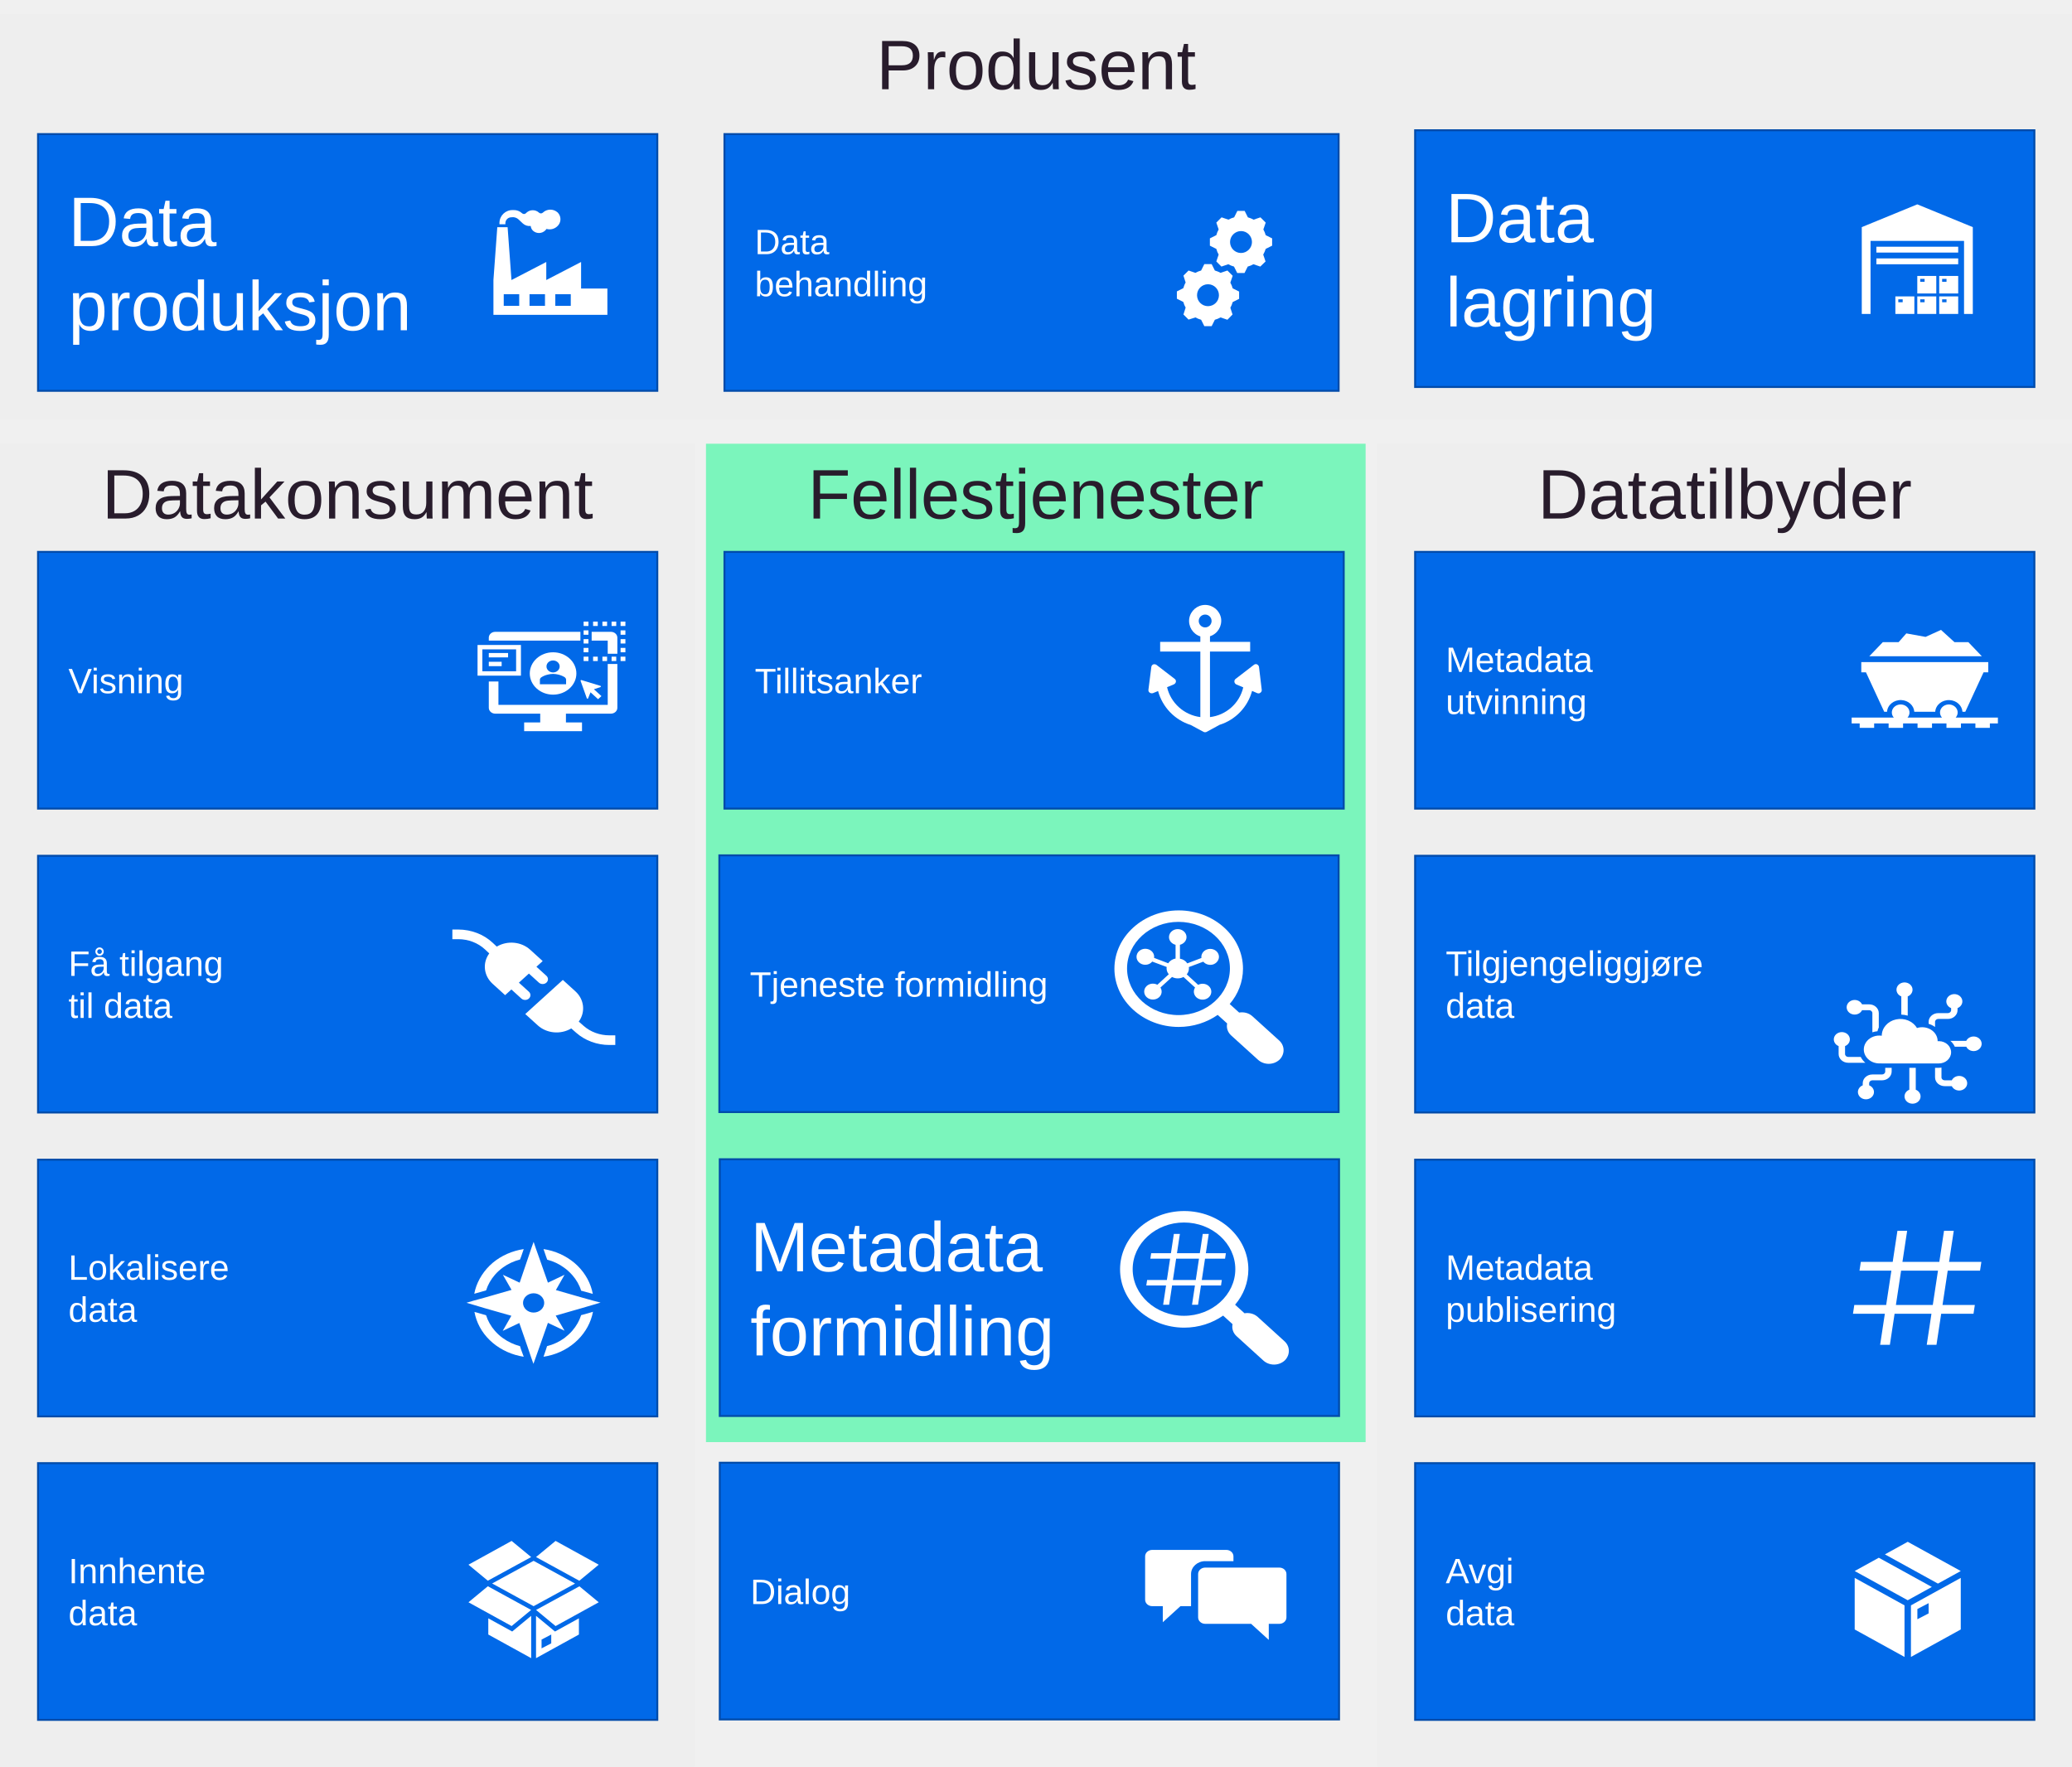
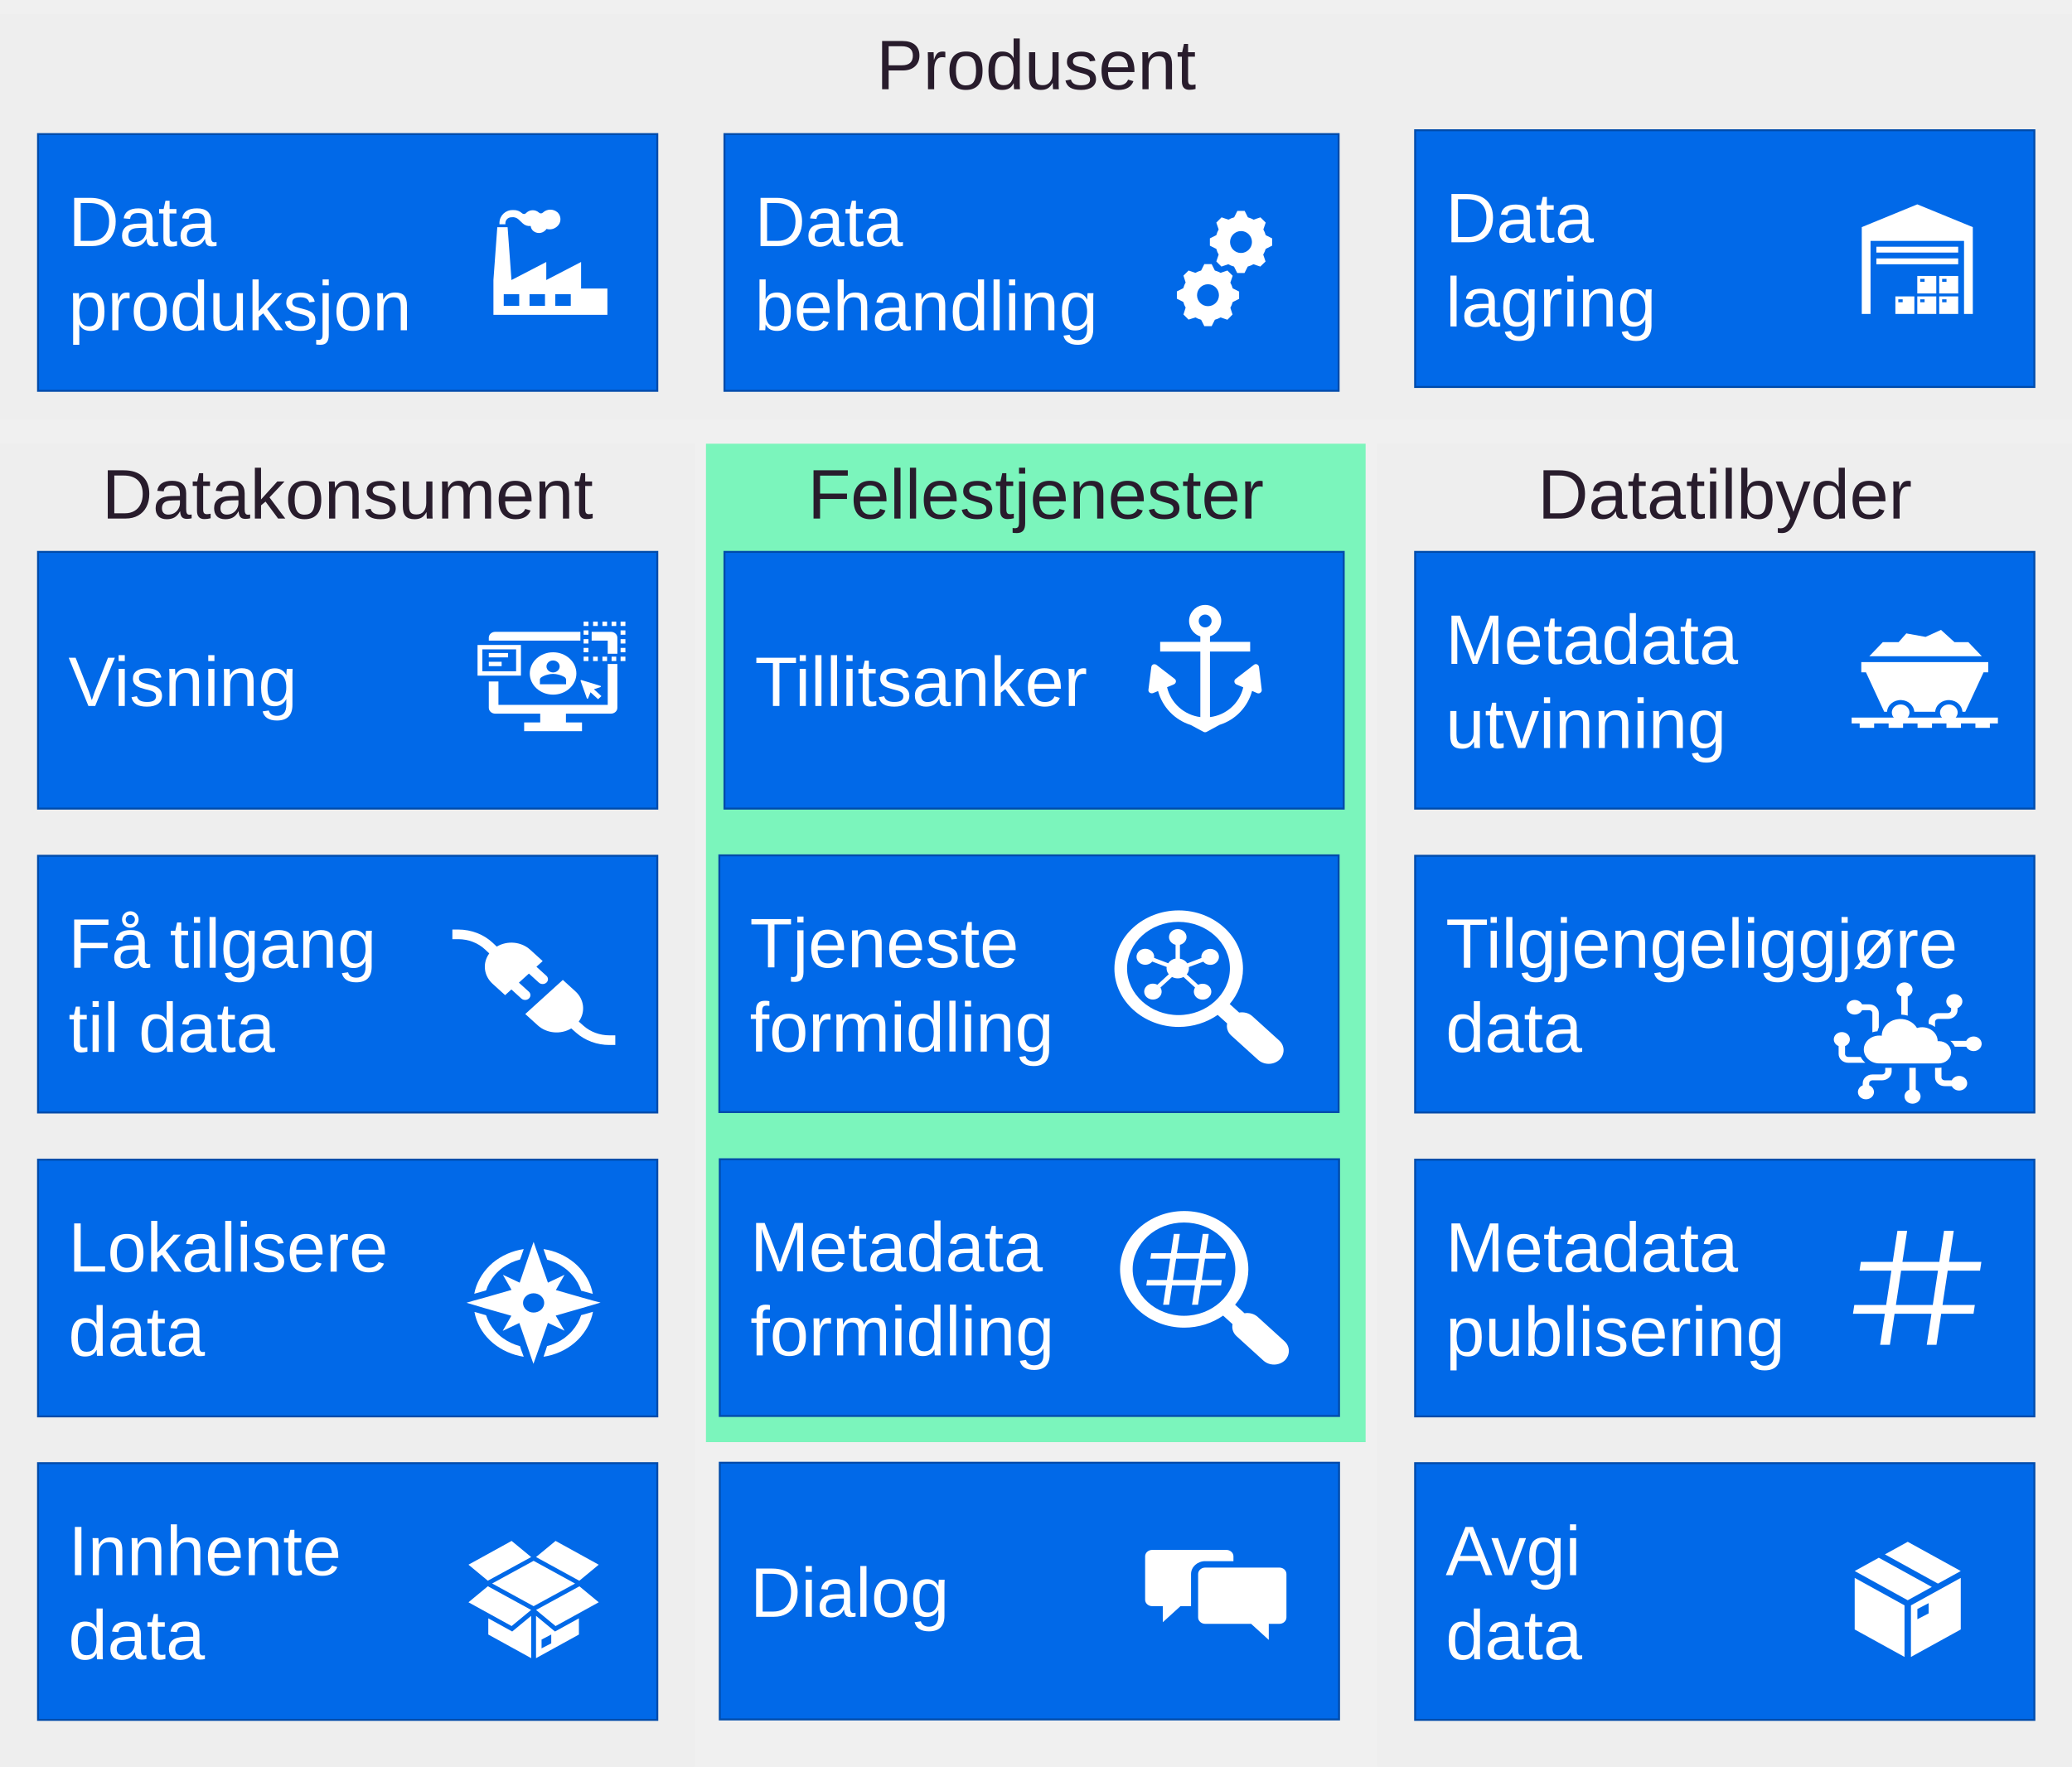
<svg xmlns="http://www.w3.org/2000/svg" width="4875" height="4157" xml:space="preserve" overflow="hidden">
  <defs>
    <clipPath id="clip0">
      <rect x="2059" y="560" width="4875" height="4157" />
    </clipPath>
    <clipPath id="clip1">
      <rect x="6365" y="4158" width="364" height="330" />
    </clipPath>
    <clipPath id="clip2">
      <rect x="6365" y="4158" width="364" height="330" />
    </clipPath>
    <clipPath id="clip3">
      <rect x="6365" y="4158" width="364" height="330" />
    </clipPath>
    <clipPath id="clip4">
      <rect x="6387" y="3425" width="364" height="331" />
    </clipPath>
    <clipPath id="clip5">
      <rect x="6387" y="3425" width="364" height="331" />
    </clipPath>
    <clipPath id="clip6">
      <rect x="6387" y="3425" width="364" height="331" />
    </clipPath>
    <clipPath id="clip7">
      <rect x="3115" y="3444" width="400" height="364" />
    </clipPath>
    <clipPath id="clip8">
      <rect x="3115" y="3444" width="400" height="364" />
    </clipPath>
    <clipPath id="clip9">
      <rect x="3115" y="3444" width="400" height="364" />
    </clipPath>
    <clipPath id="clip10">
      <rect x="3174" y="1995" width="364" height="331" />
    </clipPath>
    <clipPath id="clip11">
      <rect x="3174" y="1995" width="364" height="331" />
    </clipPath>
    <clipPath id="clip12">
      <rect x="3174" y="1995" width="364" height="331" />
    </clipPath>
    <clipPath id="clip13">
      <rect x="6407" y="1994" width="364" height="331" />
    </clipPath>
    <clipPath id="clip14">
      <rect x="6407" y="1994" width="364" height="331" />
    </clipPath>
    <clipPath id="clip15">
      <rect x="6407" y="1994" width="364" height="331" />
    </clipPath>
    <clipPath id="clip16">
      <rect x="6405" y="1003" width="331" height="331" />
    </clipPath>
    <clipPath id="clip17">
      <rect x="6405" y="1003" width="331" height="331" />
    </clipPath>
    <clipPath id="clip18">
      <rect x="6405" y="1003" width="331" height="331" />
    </clipPath>
    <clipPath id="clip19">
      <rect x="4775" y="1027" width="331" height="331" />
    </clipPath>
    <clipPath id="clip20">
      <rect x="4775" y="1027" width="331" height="331" />
    </clipPath>
    <clipPath id="clip21">
      <rect x="4775" y="1027" width="331" height="331" />
    </clipPath>
    <clipPath id="clip22">
      <rect x="3188" y="1012" width="331" height="330" />
    </clipPath>
    <clipPath id="clip23">
      <rect x="3188" y="1012" width="331" height="330" />
    </clipPath>
    <clipPath id="clip24">
      <rect x="3188" y="1012" width="331" height="330" />
    </clipPath>
    <clipPath id="clip25">
      <rect x="6365" y="2851" width="364" height="331" />
    </clipPath>
    <clipPath id="clip26">
      <rect x="6365" y="2851" width="364" height="331" />
    </clipPath>
    <clipPath id="clip27">
      <rect x="6365" y="2851" width="364" height="331" />
    </clipPath>
    <clipPath id="clip28">
      <rect x="3115" y="2700" width="400" height="364" />
    </clipPath>
    <clipPath id="clip29">
      <rect x="3115" y="2700" width="400" height="364" />
    </clipPath>
    <clipPath id="clip30">
      <rect x="3115" y="2700" width="400" height="364" />
    </clipPath>
    <clipPath id="clip31">
      <rect x="3132" y="4158" width="364" height="330" />
    </clipPath>
    <clipPath id="clip32">
      <rect x="3132" y="4158" width="364" height="330" />
    </clipPath>
    <clipPath id="clip33">
      <rect x="3132" y="4158" width="364" height="330" />
    </clipPath>
    <clipPath id="clip34">
      <rect x="4650" y="3370" width="484" height="440" />
    </clipPath>
    <clipPath id="clip35">
      <rect x="4650" y="3370" width="484" height="440" />
    </clipPath>
    <clipPath id="clip36">
      <rect x="4650" y="3370" width="484" height="440" />
    </clipPath>
    <clipPath id="clip37">
      <rect x="4736" y="3444" width="227" height="205" />
    </clipPath>
    <clipPath id="clip38">
      <rect x="4736" y="3444" width="227" height="205" />
    </clipPath>
    <clipPath id="clip39">
      <rect x="4736" y="3444" width="227" height="205" />
    </clipPath>
    <clipPath id="clip40">
      <rect x="4713" y="1952" width="364" height="364" />
    </clipPath>
    <clipPath id="clip41">
      <rect x="4713" y="1952" width="364" height="364" />
    </clipPath>
    <clipPath id="clip42">
      <rect x="4713" y="1952" width="364" height="364" />
    </clipPath>
    <clipPath id="clip43">
      <rect x="4720" y="4130" width="400" height="364" />
    </clipPath>
    <clipPath id="clip44">
      <rect x="4720" y="4130" width="400" height="364" />
    </clipPath>
    <clipPath id="clip45">
      <rect x="4720" y="4130" width="400" height="364" />
    </clipPath>
  </defs>
  <g clip-path="url(#clip0)" transform="translate(-2059 -560)">
    <rect x="3720" y="1604" width="1552" height="2349" fill="#7BF5BC" />
    <text fill="#281C2C" font-family="Arial,Arial_MSFontService,sans-serif" font-weight="400" font-size="165" transform="matrix(1 0 0 1 3959.53 1780)">Fellestjenester</text>
    <rect x="5299" y="1604" width="1635" height="3113" fill="#EEEEEE" />
    <text fill="#281C2C" font-family="Arial,Arial_MSFontService,sans-serif" font-weight="400" font-size="165" transform="matrix(1 0 0 1 5676.97 1780)">Datatilbyder</text>
    <rect x="2059" y="1604" width="1635" height="3113" fill="#EEEEEE" />
    <text fill="#281C2C" font-family="Arial,Arial_MSFontService,sans-serif" font-weight="400" font-size="165" transform="matrix(1 0 0 1 2299 1780)">Datakonsument</text>
    <rect x="2059" y="593" width="4875" height="955" fill="#EEEEEE" />
    <text fill="#281C2C" font-family="Arial,Arial_MSFontService,sans-serif" font-weight="400" font-size="165" transform="matrix(1 0 0 1 4120.9 770)">Produsent</text>
    <rect x="5388.5" y="4002.5" width="1457" height="604" stroke="#004BAA" stroke-width="4.583" stroke-miterlimit="8" fill="#0169E8" />
-     <text fill="#FFFFFF" font-family="Arial,Arial_MSFontService,sans-serif" font-weight="400" font-size="83" transform="matrix(1 0 0 1 5460.44 4285)">Avgi<tspan font-size="83" x="0" y="99">data</tspan>
+     <text fill="#FFFFFF" font-family="Arial,Arial_MSFontService,sans-serif" font-weight="400" font-size="165" transform="matrix(1 0 0 1 5460.44 4266)">Avgi<tspan font-size="165" x="0" y="198">data</tspan>
    </text>
    <g clip-path="url(#clip1)">
      <g clip-path="url(#clip2)">
        <g clip-path="url(#clip3)">
          <path d="M103.125 67.031 51.562 98.312 165 167.062 216.562 135.781Z" fill="#FFFFFF" transform="matrix(1.1 0 0 1 6366 4158)" />
          <path d="M278.438 98.312 165 29.562 116.188 59.125 229.625 127.875Z" fill="#FFFFFF" transform="matrix(1.1 0 0 1 6366 4158)" />
          <path d="M51.562 125.812 51.562 235.812 158.125 300.438 158.125 179.094 51.562 114.469Z" fill="#FFFFFF" transform="matrix(1.1 0 0 1 6366 4158)" />
          <path d="M209.688 198 185.625 211.75 185.625 187.688 209.688 173.938 209.688 198ZM171.875 179.094 171.875 300.438 278.438 235.812 278.438 114.469 171.875 179.094Z" fill="#FFFFFF" transform="matrix(1.1 0 0 1 6366 4158)" />
        </g>
      </g>
    </g>
    <rect x="5388.5" y="3288.5" width="1457" height="604" stroke="#004BAA" stroke-width="4.583" stroke-miterlimit="8" fill="#0169E8" />
-     <text fill="#FFFFFF" font-family="Arial,Arial_MSFontService,sans-serif" font-weight="400" font-size="83" transform="matrix(1 0 0 1 5460.44 3571)">Metadata<tspan font-size="83" x="0" y="99">publisering</tspan>
+     <text fill="#FFFFFF" font-family="Arial,Arial_MSFontService,sans-serif" font-weight="400" font-size="165" transform="matrix(1 0 0 1 5460.44 3552)">Metadata<tspan font-size="165" x="0" y="198">publisering</tspan>
    </text>
    <g clip-path="url(#clip4)">
      <g clip-path="url(#clip5)">
        <g clip-path="url(#clip6)">
          <path d="M299.657 124.599 302.5 103.974 233.372 103.974 243.437 30.938 222.619 30.938 212.554 103.974 133.684 103.974 143.749 30.938 122.932 30.938 112.867 103.974 44.688 103.974 41.845 124.599 110.024 124.599 98.893 205.38 30.714 205.38 27.871 226.005 96.051 226.005 85.982 299.062 106.803 299.062 116.875 226.005 195.738 226.005 185.67 299.062 206.491 299.062 216.562 226.005 285.691 226.005 288.533 205.38 219.398 205.38 230.533 124.599ZM198.595 205.38 119.711 205.38 130.845 124.599 209.712 124.599Z" fill="#FFFFFF" transform="matrix(1.1 0 0 1 6388 3425)" />
        </g>
      </g>
    </g>
    <rect x="2148.5" y="3288.5" width="1457" height="604" stroke="#004BAA" stroke-width="4.583" stroke-miterlimit="8" fill="#0169E8" />
-     <text fill="#FFFFFF" font-family="Arial,Arial_MSFontService,sans-serif" font-weight="400" font-size="83" transform="matrix(1 0 0 1 2219.97 3571)">Lokalisere<tspan font-size="83" x="0" y="99">data</tspan>
+     <text fill="#FFFFFF" font-family="Arial,Arial_MSFontService,sans-serif" font-weight="400" font-size="165" transform="matrix(1 0 0 1 2219.97 3552)">Lokalisere<tspan font-size="165" x="0" y="198">data</tspan>
    </text>
    <g clip-path="url(#clip7)">
      <g clip-path="url(#clip8)">
        <g clip-path="url(#clip9)">
          <path d="M181.5 204.188C169.022 204.188 158.812 193.978 158.812 181.5 158.812 169.022 169.022 158.812 181.5 158.812 193.978 158.812 204.188 169.022 204.188 181.5 204.188 193.978 193.978 204.188 181.5 204.188ZM310.062 176.584 286.619 169.4 229.144 151.25 247.672 115.328 212.128 133.856 193.6 76.003 186.038 52.559 181.5 37.812 176.584 52.938 169.4 76.381 151.628 133.856 115.706 115.328 134.234 150.872 76.759 169.022 52.938 176.206 37.812 181.122 52.938 186.038 76.003 193.6 133.856 211.75 115.328 247.294 150.872 228.766 169.022 286.241 176.206 309.684 181.122 324.809 186.038 309.684 193.6 286.241 212.128 228.388 247.672 246.916 228.766 211.372 286.241 193.222 309.684 185.659 324.809 180.744 310.062 176.584Z" fill="#FFFFFF" transform="matrix(1.09917 0 0 1 3115 3444)" />
          <path d="M283.216 210.237C279.434 223.472 273.006 235.95 264.309 246.916 259.394 253.344 253.344 259.016 247.294 264.309 236.328 273.006 223.85 279.434 210.237 283.216L207.969 291.156 202.675 308.172C227.631 304.013 250.697 292.669 269.225 275.275 271.494 273.006 273.763 270.737 276.031 268.469 293.047 249.941 304.391 226.875 308.55 202.297L291.156 207.969 283.216 210.237Z" fill="#FFFFFF" transform="matrix(1.09917 0 0 1 3115 3444)" />
          <path d="M210.616 79.784C223.85 83.566 236.328 89.994 246.916 98.691 253.344 103.606 259.016 109.656 264.309 116.084 273.006 127.05 279.434 139.15 283.216 152.763L291.156 155.031 308.172 160.325C304.013 135.747 292.669 112.681 275.653 94.153 273.384 91.884 271.116 89.616 268.847 87.347 250.319 70.331 227.631 58.987 202.675 54.828L207.969 71.844 210.616 79.784Z" fill="#FFFFFF" transform="matrix(1.09917 0 0 1 3115 3444)" />
          <path d="M79.784 152.006C83.566 138.772 89.994 126.294 98.691 115.328 103.606 108.9 109.656 103.228 116.084 97.934 127.05 89.237 139.15 83.188 152.384 79.406L155.031 71.844 160.325 54.828C135.747 58.987 112.681 69.953 94.153 86.969 91.884 89.237 89.616 91.506 87.347 93.775 70.331 112.303 58.609 135.369 54.45 159.947L71.466 154.653 79.784 152.006Z" fill="#FFFFFF" transform="matrix(1.09917 0 0 1 3115 3444)" />
          <path d="M152.384 283.216C139.15 279.434 126.672 273.006 115.706 264.309 109.278 259.394 103.606 253.344 98.691 247.294 89.994 236.328 83.566 223.85 79.784 210.616L71.844 207.969 54.828 202.675C58.987 227.631 70.331 250.697 87.347 268.847 89.616 271.116 91.884 273.384 94.153 275.653 112.681 292.669 135.747 304.013 160.325 308.172L154.653 291.156 152.384 283.216Z" fill="#FFFFFF" transform="matrix(1.09917 0 0 1 3115 3444)" />
        </g>
      </g>
    </g>
    <rect x="3752.5" y="3287.5" width="1457" height="604" stroke="#004BAA" stroke-width="4.583" stroke-miterlimit="8" fill="#0169E8" />
    <text fill="#FFFFFF" font-family="Arial,Arial_MSFontService,sans-serif" font-weight="400" font-size="165" transform="matrix(1 0 0 1 3824.44 3551)">Metadata <tspan font-size="165" x="0" y="198">formidling</tspan>
    </text>
    <rect x="2148.5" y="1858.5" width="1457" height="604" stroke="#004BAA" stroke-width="4.583" stroke-miterlimit="8" fill="#0169E8" />
-     <text fill="#FFFFFF" font-family="Arial,Arial_MSFontService,sans-serif" font-weight="400" font-size="83" transform="matrix(1 0 0 1 2219.97 2191)">Visning</text>
+     <text fill="#FFFFFF" font-family="Arial,Arial_MSFontService,sans-serif" font-weight="400" font-size="165" transform="matrix(1 0 0 1 2219.97 2221)">Visning</text>
    <g clip-path="url(#clip10)">
      <g clip-path="url(#clip11)">
        <g clip-path="url(#clip12)">
          <path d="M118.594 149.531C118.594 177.031 140.938 199.375 168.438 199.375 195.938 199.375 218.281 177.031 218.281 149.531 218.281 122.031 195.938 99.688 168.438 99.688 140.938 99.688 118.594 122.031 118.594 149.531ZM196.281 164.312 196.281 174.969 140.25 174.969 140.25 164.312C140.25 162.25 141.281 160.188 143 158.812 147.125 155.719 151.594 153.656 156.75 152.281 160.531 151.25 164.312 150.562 168.438 150.562 172.219 150.562 176.344 151.25 180.125 152.281 184.938 153.656 189.75 155.719 193.875 158.812 195.25 160.188 196.281 162.25 196.281 164.312ZM168.438 118.937C176 118.937 182.531 125.125 182.531 133.031L182.531 133.031C182.531 140.594 176.344 147.125 168.438 147.125 160.875 147.125 154.344 140.938 154.344 133.031 154.344 125.125 160.531 118.937 168.438 118.937Z" fill="#FFFFFF" transform="matrix(1.1 0 0 1 3175 1995)" />
          <path d="M312.812 110 323.125 110 323.125 120.312 312.812 120.312Z" fill="#FFFFFF" transform="matrix(1.1 0 0 1 3175 1995)" />
          <path d="M254.031 110 264 110 264 120.312 254.031 120.312Z" fill="#FFFFFF" transform="matrix(1.1 0 0 1 3175 1995)" />
          <path d="M273.969 110 283.938 110 283.938 120.312 273.969 120.312Z" fill="#FFFFFF" transform="matrix(1.1 0 0 1 3175 1995)" />
          <path d="M293.562 110 303.531 110 303.531 120.312 293.562 120.312Z" fill="#FFFFFF" transform="matrix(1.1 0 0 1 3175 1995)" />
          <path d="M233.75 110 244.062 110 244.062 120.312 233.75 120.312Z" fill="#FFFFFF" transform="matrix(1.1 0 0 1 3175 1995)" />
          <path d="M233.75 68.75 244.062 68.75 244.062 79.062 233.75 79.062Z" fill="#FFFFFF" transform="matrix(1.1 0 0 1 3175 1995)" />
          <path d="M233.75 89.375 244.062 89.375 244.062 99.688 233.75 99.688Z" fill="#FFFFFF" transform="matrix(1.1 0 0 1 3175 1995)" />
          <path d="M233.75 48.125 244.062 48.125 244.062 58.438 233.75 58.438Z" fill="#FFFFFF" transform="matrix(1.1 0 0 1 3175 1995)" />
          <path d="M233.75 27.5 244.062 27.5 244.062 37.812 233.75 37.812Z" fill="#FFFFFF" transform="matrix(1.1 0 0 1 3175 1995)" />
          <path d="M273.969 27.5 283.938 27.5 283.938 37.812 273.969 37.812Z" fill="#FFFFFF" transform="matrix(1.1 0 0 1 3175 1995)" />
          <path d="M293.562 27.5 303.531 27.5 303.531 37.812 293.562 37.812Z" fill="#FFFFFF" transform="matrix(1.1 0 0 1 3175 1995)" />
          <path d="M254.031 27.5 264 27.5 264 37.812 254.031 37.812Z" fill="#FFFFFF" transform="matrix(1.1 0 0 1 3175 1995)" />
          <path d="M312.812 27.5 323.125 27.5 323.125 37.812 312.812 37.812Z" fill="#FFFFFF" transform="matrix(1.1 0 0 1 3175 1995)" />
          <path d="M312.812 48.125 323.125 48.125 323.125 58.438 312.812 58.438Z" fill="#FFFFFF" transform="matrix(1.1 0 0 1 3175 1995)" />
          <path d="M312.812 68.75 323.125 68.75 323.125 79.062 312.812 79.062Z" fill="#FFFFFF" transform="matrix(1.1 0 0 1 3175 1995)" />
          <path d="M312.812 89.375 323.125 89.375 323.125 99.688 312.812 99.688Z" fill="#FFFFFF" transform="matrix(1.1 0 0 1 3175 1995)" />
          <path d="M240.625 207.969C240.969 208.656 241.656 209 242.344 209 242.688 209 243.031 208.656 243.375 207.969L248.531 193.875 264.688 210.031 271.906 202.812 255.75 186.656 269.844 181.5C270.531 181.156 270.875 180.469 270.875 179.781 270.875 179.438 270.531 179.094 269.844 178.75L228.938 165C228.938 165 228.594 165 228.594 165L228.594 165C227.906 165 227.219 165.688 227.219 166.375 227.219 166.375 227.219 166.719 227.219 166.719L240.625 207.969Z" fill="#FFFFFF" transform="matrix(1.1 0 0 1 3175 1995)" />
          <path d="M99.688 82.5 6.875 82.5 6.875 154.688 99.688 154.688 99.688 82.5ZM89.375 144.375 17.188 144.375 17.188 92.812 89.375 92.812 89.375 144.375Z" fill="#FFFFFF" transform="matrix(1.1 0 0 1 3175 1995)" />
          <path d="M30.938 101.406 72.188 101.406 72.188 111.719 30.938 111.719Z" fill="#FFFFFF" transform="matrix(1.1 0 0 1 3175 1995)" />
          <path d="M30.938 122.031 58.438 122.031 58.438 132.344 30.938 132.344Z" fill="#FFFFFF" transform="matrix(1.1 0 0 1 3175 1995)" />
          <path d="M292.188 51.562 250.938 51.562 250.938 72.188 285.312 72.188 285.312 103.125 305.938 103.125 305.938 65.312C305.938 57.75 299.75 51.562 292.188 51.562Z" fill="#FFFFFF" transform="matrix(1.1 0 0 1 3175 1995)" />
          <path d="M285.312 223.438 51.562 223.438 51.562 168.438 30.938 168.438 30.938 230.312C30.938 237.875 37.125 244.062 44.688 244.062L140.938 244.062 140.938 264.688 106.562 264.688 106.562 285.312 230.312 285.312 230.312 264.688 195.938 264.688 195.938 244.062 292.188 244.062C299.75 244.062 305.938 237.875 305.938 230.312L305.938 127.188 285.312 127.188 285.312 223.438Z" fill="#FFFFFF" transform="matrix(1.1 0 0 1 3175 1995)" />
          <path d="M226.875 51.562 44.688 51.562C37.125 51.562 30.938 57.75 30.938 65.312L30.938 72.188 226.875 72.188 226.875 51.562Z" fill="#FFFFFF" transform="matrix(1.1 0 0 1 3175 1995)" />
        </g>
      </g>
    </g>
    <rect x="5388.5" y="1858.5" width="1457" height="604" stroke="#004BAA" stroke-width="4.583" stroke-miterlimit="8" fill="#0169E8" />
-     <text fill="#FFFFFF" font-family="Arial,Arial_MSFontService,sans-serif" font-weight="400" font-size="83" transform="matrix(1 0 0 1 5460.44 2141)">Metadata<tspan font-size="83" x="0" y="99">utvinning</tspan>
+     <text fill="#FFFFFF" font-family="Arial,Arial_MSFontService,sans-serif" font-weight="400" font-size="165" transform="matrix(1 0 0 1 5460.44 2122)">Metadata<tspan font-size="165" x="0" y="198">utvinning</tspan>
    </text>
    <g clip-path="url(#clip13)">
      <g clip-path="url(#clip14)">
        <g clip-path="url(#clip15)">
          <path d="M256.482 76.852 226.782 76.852 197.952 48.022 165 64.494 123.812 56.258 107.336 76.852 73.518 76.852 44.688 109.986 285.312 110 256.482 76.852Z" fill="#FFFFFF" transform="matrix(1.1 0 0 1 6408 1994)" />
          <path d="M319.688 254.375 229.34 254.375C235.985 246.321 234.842 234.404 226.788 227.759 218.734 221.114 206.818 222.257 200.173 230.311 194.409 237.297 194.409 247.389 200.173 254.375L126.304 254.375C132.948 246.32 131.804 234.404 123.749 227.76 115.693 221.116 103.777 222.26 97.133 230.316 91.372 237.301 91.372 247.39 97.133 254.375L6.875 254.375 6.875 268.125 24.062 268.125 24.062 278.438 55 278.438 55 268.125 85.938 268.125 85.938 278.438 116.875 278.438 116.875 268.125 147.812 268.125 147.812 278.438 178.75 278.438 178.75 268.125 209.688 268.125 209.688 278.438 240.625 278.438 240.625 268.125 271.562 268.125 271.562 278.438 302.5 278.438 302.5 268.125 319.688 268.125Z" fill="#FFFFFF" transform="matrix(1.1 0 0 1 6408 1994)" />
          <path d="M76.529 240.625 82.586 240.625C83.511 224.535 97.304 212.242 113.394 213.167 128.192 214.018 140.001 225.827 140.852 240.625L185.625 240.625C186.567 224.536 200.372 212.257 216.461 213.199 231.235 214.063 243.023 225.851 243.887 240.625L249.947 240.625 289.025 147.812 299.062 147.812 299.062 123.75 27.5 123.75 27.5 147.812 37.469 147.812Z" fill="#FFFFFF" transform="matrix(1.1 0 0 1 6408 1994)" />
        </g>
      </g>
    </g>
    <rect x="5388.5" y="866.5" width="1457" height="604" stroke="#004BAA" stroke-width="4.583" stroke-miterlimit="8" fill="#0169E8" />
    <text fill="#FFFFFF" font-family="Arial,Arial_MSFontService,sans-serif" font-weight="400" font-size="165" transform="matrix(1 0 0 1 5460.44 1130)">Data<tspan font-size="165" x="0" y="198">lagring</tspan>
    </text>
    <g clip-path="url(#clip16)">
      <g clip-path="url(#clip17)">
        <g clip-path="url(#clip18)">
          <path d="M6473.75 1140.5 6666.25 1140.5 6666.25 1154.25 6473.75 1154.25Z" fill="#FFFFFF" />
          <path d="M6473.75 1168 6666.25 1168 6666.25 1181.75 6473.75 1181.75Z" fill="#FFFFFF" />
          <path d="M6621.56 1257.38 6621.56 1298.62 6666.25 1298.62 6666.25 1257.38ZM6638.75 1271.12 6628.44 1271.12 6628.44 1264.25 6638.75 1264.25Z" fill="#FFFFFF" />
          <path d="M6570 1257.38 6570 1298.62 6614.69 1298.62 6614.69 1257.38ZM6587.19 1271.12 6576.88 1271.12 6576.88 1264.25 6587.19 1264.25Z" fill="#FFFFFF" />
          <path d="M6621.56 1209.25 6621.56 1250.5 6666.25 1250.5 6666.25 1209.25ZM6638.75 1223 6628.44 1223 6628.44 1216.12 6638.75 1216.12Z" fill="#FFFFFF" />
          <path d="M6570 1209.25 6570 1250.5 6614.69 1250.5 6614.69 1209.25ZM6587.19 1223 6576.88 1223 6576.88 1216.12 6587.19 1216.12Z" fill="#FFFFFF" />
          <path d="M6518.44 1257.38 6518.44 1298.62 6563.12 1298.62 6563.12 1257.38ZM6535.62 1271.12 6525.31 1271.12 6525.31 1264.25 6535.62 1264.25Z" fill="#FFFFFF" />
          <path d="M6700.62 1298.62 6700.62 1094.4 6570 1040.81 6439.38 1094.4 6439.38 1298.62 6460 1298.62 6460 1126.75 6680 1126.75 6680 1298.62 6700.62 1298.62Z" fill="#FFFFFF" />
        </g>
      </g>
    </g>
    <rect x="3763.5" y="875.5" width="1445" height="604" stroke="#004BAA" stroke-width="4.583" stroke-miterlimit="8" fill="#0169E8" />
-     <text fill="#FFFFFF" font-family="Arial,Arial_MSFontService,sans-serif" font-weight="400" font-size="83" transform="matrix(1 0 0 1 3834.84 1158)">Data<tspan font-size="83" x="0" y="99">behandling</tspan>
+     <text fill="#FFFFFF" font-family="Arial,Arial_MSFontService,sans-serif" font-weight="400" font-size="165" transform="matrix(1 0 0 1 3834.84 1139)">Data<tspan font-size="165" x="0" y="198">behandling</tspan>
    </text>
    <g clip-path="url(#clip19)">
      <g clip-path="url(#clip20)">
        <g clip-path="url(#clip21)">
          <path d="M4978.84 1155.22C4964.41 1155.22 4953.06 1143.53 4953.06 1129.44 4953.06 1115.34 4964.75 1103.66 4978.84 1103.66 4993.28 1103.66 5004.62 1115.34 5004.62 1129.44 5004.62 1143.53 4992.94 1155.22 4978.84 1155.22ZM5036.94 1113.28C5035.56 1108.47 5033.84 1104 5031.44 1099.88L5036.94 1083.72 5024.56 1071.34 5008.41 1076.84C5004.28 1074.44 4999.81 1072.72 4995 1071.34L4987.44 1056.22 4970.25 1056.22 4962.69 1071.34C4957.88 1072.72 4953.41 1074.44 4949.28 1076.84L4933.12 1071.34 4920.75 1083.72 4926.25 1099.88C4923.84 1104 4922.12 1108.47 4920.75 1113.28L4905.62 1120.84 4905.62 1138.03 4920.75 1145.59C4922.12 1150.41 4923.84 1154.88 4926.25 1159L4920.75 1175.16 4932.78 1187.19 4948.94 1181.69C4953.06 1184.09 4957.53 1185.81 4962.34 1187.19L4969.91 1202.31 4987.09 1202.31 4994.66 1187.19C4999.47 1185.81 5003.94 1184.09 5008.06 1181.69L5024.22 1187.19 5036.59 1175.16 5031.09 1159C5033.5 1154.88 5035.56 1150.06 5036.94 1145.59L5052.06 1138.03 5052.06 1120.84 5036.94 1113.28Z" fill="#FFFFFF" />
          <path d="M4901.16 1280.34C4886.72 1280.34 4875.38 1268.66 4875.38 1254.56 4875.38 1240.13 4887.06 1228.78 4901.16 1228.78 4915.59 1228.78 4926.94 1240.47 4926.94 1254.56 4926.94 1268.66 4915.59 1280.34 4901.16 1280.34L4901.16 1280.34ZM4953.75 1225 4959.25 1208.84 4946.88 1196.47 4930.72 1201.97C4926.59 1199.56 4921.78 1197.84 4917.31 1196.47L4909.75 1181.34 4892.56 1181.34 4885 1196.47C4880.19 1197.84 4875.72 1199.56 4871.59 1201.97L4855.44 1196.47 4843.41 1208.5 4848.56 1224.66C4846.16 1228.78 4844.44 1233.59 4843.06 1238.06L4827.94 1245.63 4827.94 1262.81 4843.06 1270.38C4844.44 1275.19 4846.16 1279.66 4848.56 1283.78L4843.41 1299.94 4855.44 1311.97 4871.59 1306.81C4875.72 1309.22 4880.19 1310.94 4885 1312.31L4892.56 1327.44 4909.75 1327.44 4917.31 1312.31C4922.12 1310.94 4926.59 1309.22 4930.72 1306.81L4946.88 1312.31 4958.91 1299.94 4953.75 1284.13C4956.16 1280 4957.88 1275.53 4959.25 1270.72L4974.38 1263.16 4974.38 1245.97 4959.25 1238.41C4957.88 1233.59 4956.16 1229.13 4953.75 1225Z" fill="#FFFFFF" />
        </g>
      </g>
    </g>
    <rect x="2148.5" y="875.5" width="1457" height="604" stroke="#004BAA" stroke-width="4.583" stroke-miterlimit="8" fill="#0169E8" />
    <text fill="#FFFFFF" font-family="Arial,Arial_MSFontService,sans-serif" font-weight="400" font-size="165" transform="matrix(1 0 0 1 2219.97 1139)">Data<tspan font-size="165" x="0" y="198">produksjon</tspan>
    </text>
    <g clip-path="url(#clip22)">
      <g clip-path="url(#clip23)">
        <g clip-path="url(#clip24)">
          <path d="M3426.19 1238.88 3426.19 1176.39 3344.29 1218.86 3344.29 1176.39 3262.4 1218.86 3253.28 1094.5 3229.03 1094.5 3219.94 1218.86 3219.94 1300.75 3488.06 1300.75 3488.06 1238.88ZM3280.6 1279.52 3244.2 1279.52 3244.2 1252.22 3280.6 1252.22ZM3341.26 1279.52 3304.86 1279.52 3304.86 1252.22 3341.26 1252.22ZM3401.92 1279.52 3365.52 1279.52 3365.52 1252.22 3401.92 1252.22Z" fill="#FFFFFF" />
          <path d="M3296.25 1061.8C3293.75 1064.11 3289.89 1064.11 3287.38 1061.8 3282.09 1056.85 3275.09 1054.14 3267.85 1054.24L3265.29 1054.29C3248.56 1053.85 3234.62 1067.03 3234.11 1083.76L3234.11 1087.62 3248.07 1087.62 3248.07 1085.4C3247.93 1077.86 3253.82 1071.59 3261.36 1071.27L3263.25 1071.12C3268.98 1070.41 3274.74 1072.26 3278.97 1076.18L3288.86 1085.55C3293.93 1090.25 3300.79 1092.52 3307.65 1091.75 3308.07 1096.02 3310.02 1100 3313.15 1102.94 3321.36 1110.22 3333.8 1109.97 3341.71 1102.36 3342.89 1101.24 3343.94 1099.98 3344.82 1098.6 3353.73 1101.19 3363.34 1098.88 3370.1 1092.52 3379.35 1084.35 3380.23 1070.23 3372.06 1060.98 3371.67 1060.54 3371.26 1060.11 3370.84 1059.7 3360.86 1050.84 3345.74 1051.13 3336.12 1060.38 3333.59 1062.66 3329.75 1062.66 3327.23 1060.38 3318.89 1052.68 3306.03 1052.68 3297.69 1060.38Z" fill="#FFFFFF" />
        </g>
      </g>
    </g>
    <rect x="5388.5" y="2573.5" width="1457" height="604" stroke="#004BAA" stroke-width="4.583" stroke-miterlimit="8" fill="#0169E8" />
-     <text fill="#FFFFFF" font-family="Arial,Arial_MSFontService,sans-serif" font-weight="400" font-size="83" transform="matrix(1 0 0 1 5460.44 2856)">Tilgjengeliggjøre<tspan font-size="83" x="0" y="99">data</tspan>
+     <text fill="#FFFFFF" font-family="Arial,Arial_MSFontService,sans-serif" font-weight="400" font-size="165" transform="matrix(1 0 0 1 5460.44 2837)">Tilgjengeliggjøre<tspan font-size="165" x="0" y="198">data</tspan>
    </text>
    <g clip-path="url(#clip25)">
      <g clip-path="url(#clip26)">
        <g clip-path="url(#clip27)">
          <path d="M51.562 96.078C58.388 96.069 64.562 92.022 67.293 85.766L82.5 85.766C86.297 85.766 89.375 88.844 89.375 92.641L89.375 137.796C92.882 136.504 96.539 135.666 100.258 135.303 100.926 132.24 101.886 129.247 103.125 126.366L103.125 92.641C103.112 81.255 93.885 72.029 82.5 72.016L67.293 72.016C63.495 63.316 53.365 59.341 44.665 63.138 35.965 66.935 31.99 77.066 35.788 85.766 38.524 92.037 44.72 96.087 51.562 96.078Z" fill="#FFFFFF" transform="matrix(1.1 0 0 1 6366 2851)" />
          <path d="M64.934 196.725C64.78 196.405 64.656 196.082 64.512 195.766L37.812 195.766C34.016 195.766 30.938 192.688 30.938 188.891L30.938 170.246C39.638 166.449 43.612 156.318 39.815 147.618 36.018 138.918 25.887 134.944 17.188 138.74 8.488 142.537 4.513 152.668 8.31 161.368 10.044 165.341 13.215 168.512 17.188 170.246L17.188 188.891C17.201 200.276 26.427 209.502 37.812 209.516L74.339 209.516C70.436 205.874 67.247 201.536 64.934 196.725Z" fill="#FFFFFF" transform="matrix(1.1 0 0 1 6366 2851)" />
          <path d="M151.25 53.371 151.25 96.188C155.923 96.359 160.551 97.175 165 98.615L165 53.371C173.7 49.574 177.674 39.443 173.878 30.743 170.081 22.043 159.95 18.069 151.25 21.865 142.55 25.662 138.576 35.793 142.372 44.493 144.106 48.466 147.277 51.637 151.25 53.371Z" fill="#FFFFFF" transform="matrix(1.1 0 0 1 6366 2851)" />
          <path d="M220.894 123.406C221.774 124.025 222.613 124.692 223.438 125.366L223.438 113.266C223.438 109.469 226.515 106.391 230.312 106.391L250.938 106.391C262.323 106.377 271.549 97.151 271.562 85.766L271.562 80.871C280.262 77.074 284.237 66.943 280.44 58.243 276.643 49.543 266.512 45.569 257.812 49.365 249.113 53.162 245.138 63.293 248.935 71.993 250.669 75.966 253.84 79.137 257.812 80.871L257.812 85.766C257.812 89.563 254.735 92.641 250.938 92.641L230.312 92.641C218.926 92.652 209.699 101.88 209.688 113.266L209.688 117.789C213.674 119.112 217.448 121.004 220.894 123.406Z" fill="#FFFFFF" transform="matrix(1.1 0 0 1 6366 2851)" />
          <path d="M116.875 221.402 116.875 230.141C116.875 233.938 113.797 237.016 110 237.016L89.375 237.016C77.989 237.027 68.761 246.255 68.75 257.641L68.75 262.536C60.05 266.333 56.076 276.463 59.872 285.163 63.669 293.863 73.8 297.838 82.5 294.041 91.2 290.244 95.174 280.113 91.378 271.413 89.644 267.44 86.473 264.27 82.5 262.536L82.5 257.641C82.5 253.844 85.578 250.766 89.375 250.766L110 250.766C121.385 250.752 130.612 241.526 130.625 230.141L130.625 221.402Z" fill="#FFFFFF" transform="matrix(1.1 0 0 1 6366 2851)" />
          <path d="M305.938 147.641C299.112 147.65 292.938 151.697 290.208 157.953L256.132 157.953C260.316 161.744 263.569 166.449 265.636 171.703L290.208 171.703C294.005 180.403 304.135 184.378 312.835 180.581 321.535 176.784 325.51 166.653 321.713 157.953 318.976 151.682 312.78 147.632 305.938 147.641Z" fill="#FFFFFF" transform="matrix(1.1 0 0 1 6366 2851)" />
          <path d="M275 240.453C268.174 240.462 262 244.51 259.27 250.766L244.062 250.766C240.265 250.766 237.188 247.688 237.188 243.891L237.188 220.883C235.224 221.217 233.236 221.39 231.244 221.402L223.438 221.402 223.438 243.891C223.451 255.276 232.677 264.502 244.062 264.516L259.27 264.516C263.067 273.216 273.198 277.19 281.898 273.393 290.598 269.596 294.572 259.466 290.775 250.766 288.038 244.495 281.842 240.444 275 240.453Z" fill="#FFFFFF" transform="matrix(1.1 0 0 1 6366 2851)" />
          <path d="M182.188 272.848 182.188 221.402 168.438 221.402 168.438 272.848C159.738 276.645 155.763 286.776 159.56 295.476 163.357 304.176 173.488 308.15 182.188 304.353 190.887 300.556 194.862 290.426 191.065 281.726 189.331 277.753 186.16 274.582 182.188 272.848Z" fill="#FFFFFF" transform="matrix(1.1 0 0 1 6366 2851)" />
          <path d="M231.244 158.627C230.504 158.608 229.765 158.645 229.03 158.737L229.03 158.627C229.011 147.944 223.768 137.946 214.992 131.856 206.152 125.711 194.903 124.178 184.742 127.731 176.208 111.567 157.81 103.237 140.033 107.487 122.29 111.587 109.658 127.299 109.464 145.509L109.464 145.853C97.333 143.927 85.123 148.811 77.667 158.572 70.288 168.265 68.96 181.275 74.229 192.259 79.574 203.298 90.564 210.496 102.819 210.983L113.438 211.093 231.244 211.093C245.732 211.259 257.612 199.649 257.778 185.161 257.943 170.672 246.333 158.793 231.845 158.627 231.645 158.624 231.444 158.624 231.244 158.627Z" fill="#FFFFFF" transform="matrix(1.1 0 0 1 6366 2851)" />
        </g>
      </g>
    </g>
    <rect x="2148.5" y="2573.5" width="1457" height="604" stroke="#004BAA" stroke-width="4.583" stroke-miterlimit="8" fill="#0169E8" />
-     <text fill="#FFFFFF" font-family="Arial,Arial_MSFontService,sans-serif" font-weight="400" font-size="83" transform="matrix(1 0 0 1 2219.97 2856)">Få tilgang <tspan font-size="83" x="0" y="99">til data</tspan>
+     <text fill="#FFFFFF" font-family="Arial,Arial_MSFontService,sans-serif" font-weight="400" font-size="165" transform="matrix(1 0 0 1 2219.97 2837)">Få tilgang <tspan font-size="165" x="0" y="198">til data</tspan>
    </text>
    <g clip-path="url(#clip28)">
      <g clip-path="url(#clip29)">
        <g clip-path="url(#clip30)">
          <path d="M170.996 192.386 149.605 170.996 170.996 149.605 192.386 170.996C196.853 175.389 204.035 175.33 208.428 170.863 212.771 166.448 212.77 159.366 208.426 154.952L187.036 133.565 200.406 120.195 173.669 93.457C154.641 74.423 124.856 71.382 102.374 86.178L93.605 77.103C74.332 57.271 47.873 46.054 20.218 45.991L7.562 45.991 7.562 68.679 20.218 68.679C41.734 68.722 62.322 77.447 77.315 92.879L86.322 102.196C71.399 124.686 74.391 154.576 93.476 173.661L120.195 200.406 133.565 187.036 154.952 208.426C159.417 212.82 166.6 212.763 170.994 208.298 175.338 203.883 175.338 196.801 170.996 192.386Z" fill="#FFFFFF" transform="matrix(1.10193 0 0 1 3115 2701)" />
          <path d="M342.986 294.938C322.376 294.981 302.565 286.968 287.78 272.609L277.438 262.604C292.224 240.119 289.183 210.34 270.155 191.309L243.418 164.571 163.21 244.787 189.947 271.524C209.034 290.608 238.924 293.598 261.413 278.674L272 288.918C291.012 307.38 316.485 317.681 342.986 317.625L355.438 317.625 355.438 294.938Z" fill="#FFFFFF" transform="matrix(1.10193 0 0 1 3115 2701)" />
        </g>
      </g>
    </g>
    <rect x="2148.5" y="4002.5" width="1457" height="604" stroke="#004BAA" stroke-width="4.583" stroke-miterlimit="8" fill="#0169E8" />
-     <text fill="#FFFFFF" font-family="Arial,Arial_MSFontService,sans-serif" font-weight="400" font-size="83" transform="matrix(1 0 0 1 2219.97 4285)">Innhente<tspan font-size="83" x="0" y="99">data</tspan>
+     <text fill="#FFFFFF" font-family="Arial,Arial_MSFontService,sans-serif" font-weight="400" font-size="165" transform="matrix(1 0 0 1 2219.97 4266)">Innhente<tspan font-size="165" x="0" y="198">data</tspan>
    </text>
    <g clip-path="url(#clip31)">
      <g clip-path="url(#clip32)">
        <g clip-path="url(#clip33)">
          <path d="M164.969 74.339 76.288 127.586 164.986 181.026 253.667 127.779 164.969 74.339Z" fill="#FFFFFF" transform="matrix(1.1 0 0 1 3133 4158)" />
          <path d="M119.171 240.611 68.052 209.629 68.052 247.72 159.772 303.315 159.772 203.737 119.171 240.611Z" fill="#FFFFFF" transform="matrix(1.1 0 0 1 3133 4158)" />
          <path d="M210.719 240.625 170.156 203.761 170.156 303.315 261.876 247.72 261.876 209.608ZM202.699 268.445 181.988 280.28 181.988 259.555 202.699 247.72Z" fill="#FFFFFF" transform="matrix(1.1 0 0 1 3133 4158)" />
          <path d="M159.751 65.447 117.937 27.466 25.64 83.407 67.055 121.103 159.751 65.447Z" fill="#FFFFFF" transform="matrix(1.1 0 0 1 3133 4158)" />
          <path d="M262.735 121.203 304.26 83.407 211.96 27.466 170.163 65.429 262.735 121.203Z" fill="#FFFFFF" transform="matrix(1.1 0 0 1 3133 4158)" />
          <path d="M67.124 134.104 25.64 171.865 117.937 227.803 159.693 189.877 67.124 134.104Z" fill="#FFFFFF" transform="matrix(1.1 0 0 1 3133 4158)" />
          <path d="M170.235 189.905 211.96 227.803 304.26 171.865 262.931 134.245 170.235 189.905Z" fill="#FFFFFF" transform="matrix(1.1 0 0 1 3133 4158)" />
        </g>
      </g>
    </g>
    <rect x="3751.5" y="2572.5" width="1457" height="604" stroke="#004BAA" stroke-width="4.583" stroke-miterlimit="8" fill="#0169E8" />
-     <text fill="#FFFFFF" font-family="Arial,Arial_MSFontService,sans-serif" font-weight="400" font-size="83" transform="matrix(1 0 0 1 3823.14 2905)">Tjeneste formidling</text>
+     <text fill="#FFFFFF" font-family="Arial,Arial_MSFontService,sans-serif" font-weight="400" font-size="165" transform="matrix(1 0 0 1 3823.14 2836)">Tjeneste <tspan font-size="165" x="0" y="198">formidling</tspan>
+     </text>
    <path d="M5068.73 3008.17 5005.7 2951.04C4997.13 2943.28 4985.53 2940.53 4974.44 2942.36L4952.26 2922.26C4971.92 2899.41 4983.52 2870.16 4983.52 2839.09 4983.52 2763.69 4915.45 2702 4832.26 2702 4749.07 2702 4681 2763.69 4681 2839.09 4681 2914.49 4749.07 2976.18 4832.26 2976.18 4866.54 2976.18 4898.31 2965.67 4924.02 2947.85L4946.21 2967.95C4944.19 2978.01 4947.22 2988.52 4955.79 2996.28L5018.81 3053.4C5025.87 3059.8 5034.95 3063 5044.02 3063 5053.1 3063 5062.17 3059.8 5069.23 3053.4 5082.34 3040.61 5082.34 3020.5 5068.73 3008.17ZM4831.75 2948.3C4765.2 2948.3 4710.75 2898.95 4710.75 2838.63 4710.75 2778.31 4765.2 2728.96 4831.75 2728.96 4898.31 2728.96 4952.76 2778.31 4952.76 2838.63 4952.76 2898.95 4898.31 2948.3 4831.75 2948.3Z" fill="#FFFFFF" fill-rule="evenodd" />
    <path d="M4925.43 2804.06C4921.05 2794.42 4908.93 2789.95 4898.35 2793.95 4889.59 2797.24 4884.43 2805.7 4885.72 2813.93L4852.45 2826.62C4848.84 2820.98 4842.4 2816.75 4835.18 2815.57L4835.18 2782.9C4843.94 2780.79 4850.65 2773.5 4850.65 2764.8 4850.65 2754.46 4841.36 2746 4830.02 2746L4830.02 2746C4818.67 2746 4809.39 2754.46 4809.39 2764.8 4809.39 2773.5 4816.09 2780.79 4824.86 2782.9L4824.86 2815.34C4817.38 2816.51 4811.19 2820.74 4807.58 2826.39L4774.32 2813.69C4775.61 2805.47 4770.71 2797 4761.68 2793.71 4751.11 2789.72 4738.99 2794.18 4734.6 2803.82 4730.22 2813.46 4735.12 2824.5 4745.69 2828.5 4754.46 2831.79 4764.52 2829.21 4769.93 2822.39L4803.97 2835.08C4803.71 2836.02 4803.71 2837.2 4803.71 2838.14 4803.71 2843.31 4805.52 2848.24 4808.87 2852.24L4782.05 2876.92C4774.06 2872.69 4763.74 2873.63 4757.04 2879.74 4749.04 2887.03 4749.04 2899.01 4757.04 2906.3 4765.03 2913.59 4778.18 2913.59 4786.18 2906.3 4792.88 2900.19 4793.92 2890.79 4789.27 2883.5L4816.61 2858.59C4820.48 2860.7 4824.86 2861.88 4829.5 2861.88 4829.76 2861.88 4829.76 2861.88 4830.02 2861.88 4830.28 2861.88 4830.28 2861.88 4830.53 2861.88 4835.18 2861.88 4839.56 2860.7 4843.43 2858.59L4870.76 2883.5C4866.12 2890.79 4867.15 2900.19 4873.86 2906.54 4881.85 2913.82 4895 2913.82 4903 2906.54 4910.99 2899.25 4910.99 2887.26 4903 2879.98 4896.29 2873.86 4885.98 2872.92 4877.98 2877.15L4851.16 2852.48C4854.52 2848.48 4856.32 2843.78 4856.32 2838.37 4856.32 2837.43 4856.32 2836.26 4856.06 2835.32L4890.1 2822.62C4895.52 2829.21 4905.58 2832.03 4914.34 2828.74 4924.66 2824.5 4929.82 2813.69 4925.43 2804.06Z" fill="#FFFFFF" fill-rule="evenodd" />
    <g clip-path="url(#clip34)">
      <g clip-path="url(#clip35)">
        <g clip-path="url(#clip36)">
          <path d="M390.984 345.712 333.823 288.551C326.049 280.777 315.531 278.033 305.471 279.862L285.35 259.742C303.184 236.877 313.702 207.61 313.702 176.515 313.702 101.061 251.968 39.327 176.515 39.327 101.061 39.327 39.327 101.061 39.327 176.515 39.327 251.968 101.061 313.702 176.515 313.702 207.61 313.702 236.42 303.184 259.742 285.35L279.862 305.471C278.033 315.531 280.777 326.049 288.551 333.823L345.712 390.984C352.115 397.386 360.346 400.587 368.577 400.587 376.808 400.587 385.04 397.386 391.442 390.984 403.331 378.18 403.331 358.059 390.984 345.712ZM176.057 285.807C115.695 285.807 66.307 236.42 66.307 176.057 66.307 115.695 115.695 66.307 176.057 66.307 236.42 66.307 285.807 115.695 285.807 176.057 285.807 236.42 236.42 285.807 176.057 285.807Z" fill="#FFFFFF" transform="matrix(1.10023 0 0 1 4651 3370)" />
        </g>
      </g>
    </g>
    <g clip-path="url(#clip37)">
      <g clip-path="url(#clip38)">
        <g clip-path="url(#clip39)">
          <path d="M186.151 77.402 187.917 64.59 144.973 64.59 151.226 19.219 138.294 19.219 132.041 64.59 83.046 64.59 89.299 19.219 76.367 19.219 70.114 64.59 27.76 64.59 25.994 77.402 68.348 77.402 61.434 127.585 19.08 127.585 17.314 140.397 59.668 140.397 53.413 185.781 66.347 185.781 72.604 140.397 121.595 140.397 115.34 185.781 128.274 185.781 134.531 140.397 177.474 140.397 179.24 127.585 136.293 127.585 143.21 77.402ZM123.369 127.585 74.366 127.585 81.282 77.402 130.275 77.402Z" fill="#FFFFFF" transform="matrix(1.09756 0 0 1 4737 3444)" />
        </g>
      </g>
    </g>
    <rect x="3763.5" y="1858.5" width="1457" height="604" stroke="#004BAA" stroke-width="4.583" stroke-miterlimit="8" fill="#0169E8" />
-     <text fill="#FFFFFF" font-family="Arial,Arial_MSFontService,sans-serif" font-weight="400" font-size="83" transform="matrix(1 0 0 1 3834.84 2191)">Tillitsanker</text>
+     <text fill="#FFFFFF" font-family="Arial,Arial_MSFontService,sans-serif" font-weight="400" font-size="165" transform="matrix(1 0 0 1 3834.84 2221)">Tillitsanker</text>
    <g clip-path="url(#clip40)">
      <g clip-path="url(#clip41)">
        <g clip-path="url(#clip42)">
          <path d="M4894.5 2005.94C4902.82 2005.94 4909.62 2012.74 4909.62 2021.06 4909.62 2029.38 4902.82 2036.19 4894.5 2036.19 4886.18 2036.19 4879.38 2029.38 4879.38 2021.06 4879.38 2012.74 4886.18 2005.94 4894.5 2005.94ZM5021.17 2129.21C5020.79 2126.56 5018.9 2124.29 5016.63 2123.16 5014.37 2122.02 5011.34 2122.4 5009.07 2124.29L4966.34 2157.19C4964.08 2158.7 4962.94 2161.35 4963.32 2164.37 4963.7 2167.02 4965.59 2169.29 4967.86 2170.42L4984.12 2177.23C4975.42 2214.66 4944.03 2242.64 4905.84 2247.18L4905.84 2092.91 5000.38 2092.91 5000.38 2070.22 4905.84 2070.22 4905.84 2056.98C4923.62 2051.31 4934.58 2033.54 4931.93 2015.01 4928.91 1996.86 4913.03 1983.25 4894.5 1983.25 4875.97 1983.25 4860.09 1996.86 4857.07 2015.39 4854.42 2033.92 4865.38 2051.69 4883.16 2057.36L4883.16 2070.22 4788.62 2070.22 4788.62 2092.91 4883.16 2092.91 4883.16 2247.18C4844.97 2242.27 4813.58 2214.28 4804.88 2176.85L4821.14 2170.04C4823.41 2168.91 4825.3 2166.64 4825.68 2163.99 4826.06 2161.35 4824.92 2158.7 4822.66 2157.19L4779.93 2124.29C4777.66 2122.78 4775.01 2122.4 4772.37 2123.16 4769.72 2124.29 4768.21 2126.56 4767.83 2129.21L4761.02 2182.9C4760.64 2185.55 4761.78 2188.19 4764.05 2189.71 4766.32 2191.22 4768.96 2191.6 4771.61 2190.84L4783.71 2185.92C4793.92 2223.74 4823.03 2253.99 4860.47 2265.71L4890.72 2281.97C4892.99 2283.1 4895.63 2283.1 4897.9 2281.97L4928.53 2265.33C4965.97 2253.61 4994.7 2223.36 5004.91 2185.55L5017.01 2190.84C5019.66 2191.97 5022.31 2191.6 5024.58 2189.71 5026.84 2188.19 5027.98 2185.55 5027.6 2182.9L5021.17 2129.21Z" fill="#FFFFFF" />
        </g>
      </g>
    </g>
    <rect x="3752.5" y="4001.5" width="1457" height="604" stroke="#004BAA" stroke-width="4.583" stroke-miterlimit="8" fill="#0169E8" />
-     <text fill="#FFFFFF" font-family="Arial,Arial_MSFontService,sans-serif" font-weight="400" font-size="83" transform="matrix(1 0 0 1 3824.44 4334)">Dialog</text>
+     <text fill="#FFFFFF" font-family="Arial,Arial_MSFontService,sans-serif" font-weight="400" font-size="165" transform="matrix(1 0 0 1 3824.44 4364)">Dialog</text>
    <g clip-path="url(#clip43)">
      <g clip-path="url(#clip44)">
        <g clip-path="url(#clip45)">
          <path d="M158.812 102.094 219.312 102.094 219.312 90.75C219.312 82.431 212.506 75.625 204.188 75.625L45.375 75.625C37.056 75.625 30.25 82.431 30.25 90.75L30.25 192.844C30.25 201.163 37.056 207.969 45.375 207.969L68.062 207.969 68.062 245.781 105.875 207.969 128.562 207.969 128.562 132.344C128.562 115.706 142.175 102.094 158.812 102.094Z" fill="#FFFFFF" transform="matrix(1.09917 0 0 1 4720 4131)" />
          <path d="M317.625 117.219 158.812 117.219C150.494 117.219 143.688 124.025 143.688 132.344L143.688 234.438C143.688 242.756 150.494 249.562 158.812 249.562L257.125 249.562 294.938 287.375 294.938 249.562 317.625 249.562C325.944 249.562 332.75 242.756 332.75 234.438L332.75 132.344C332.75 124.025 325.944 117.219 317.625 117.219Z" fill="#FFFFFF" transform="matrix(1.09917 0 0 1 4720 4131)" />
        </g>
      </g>
    </g>
  </g>
</svg>
